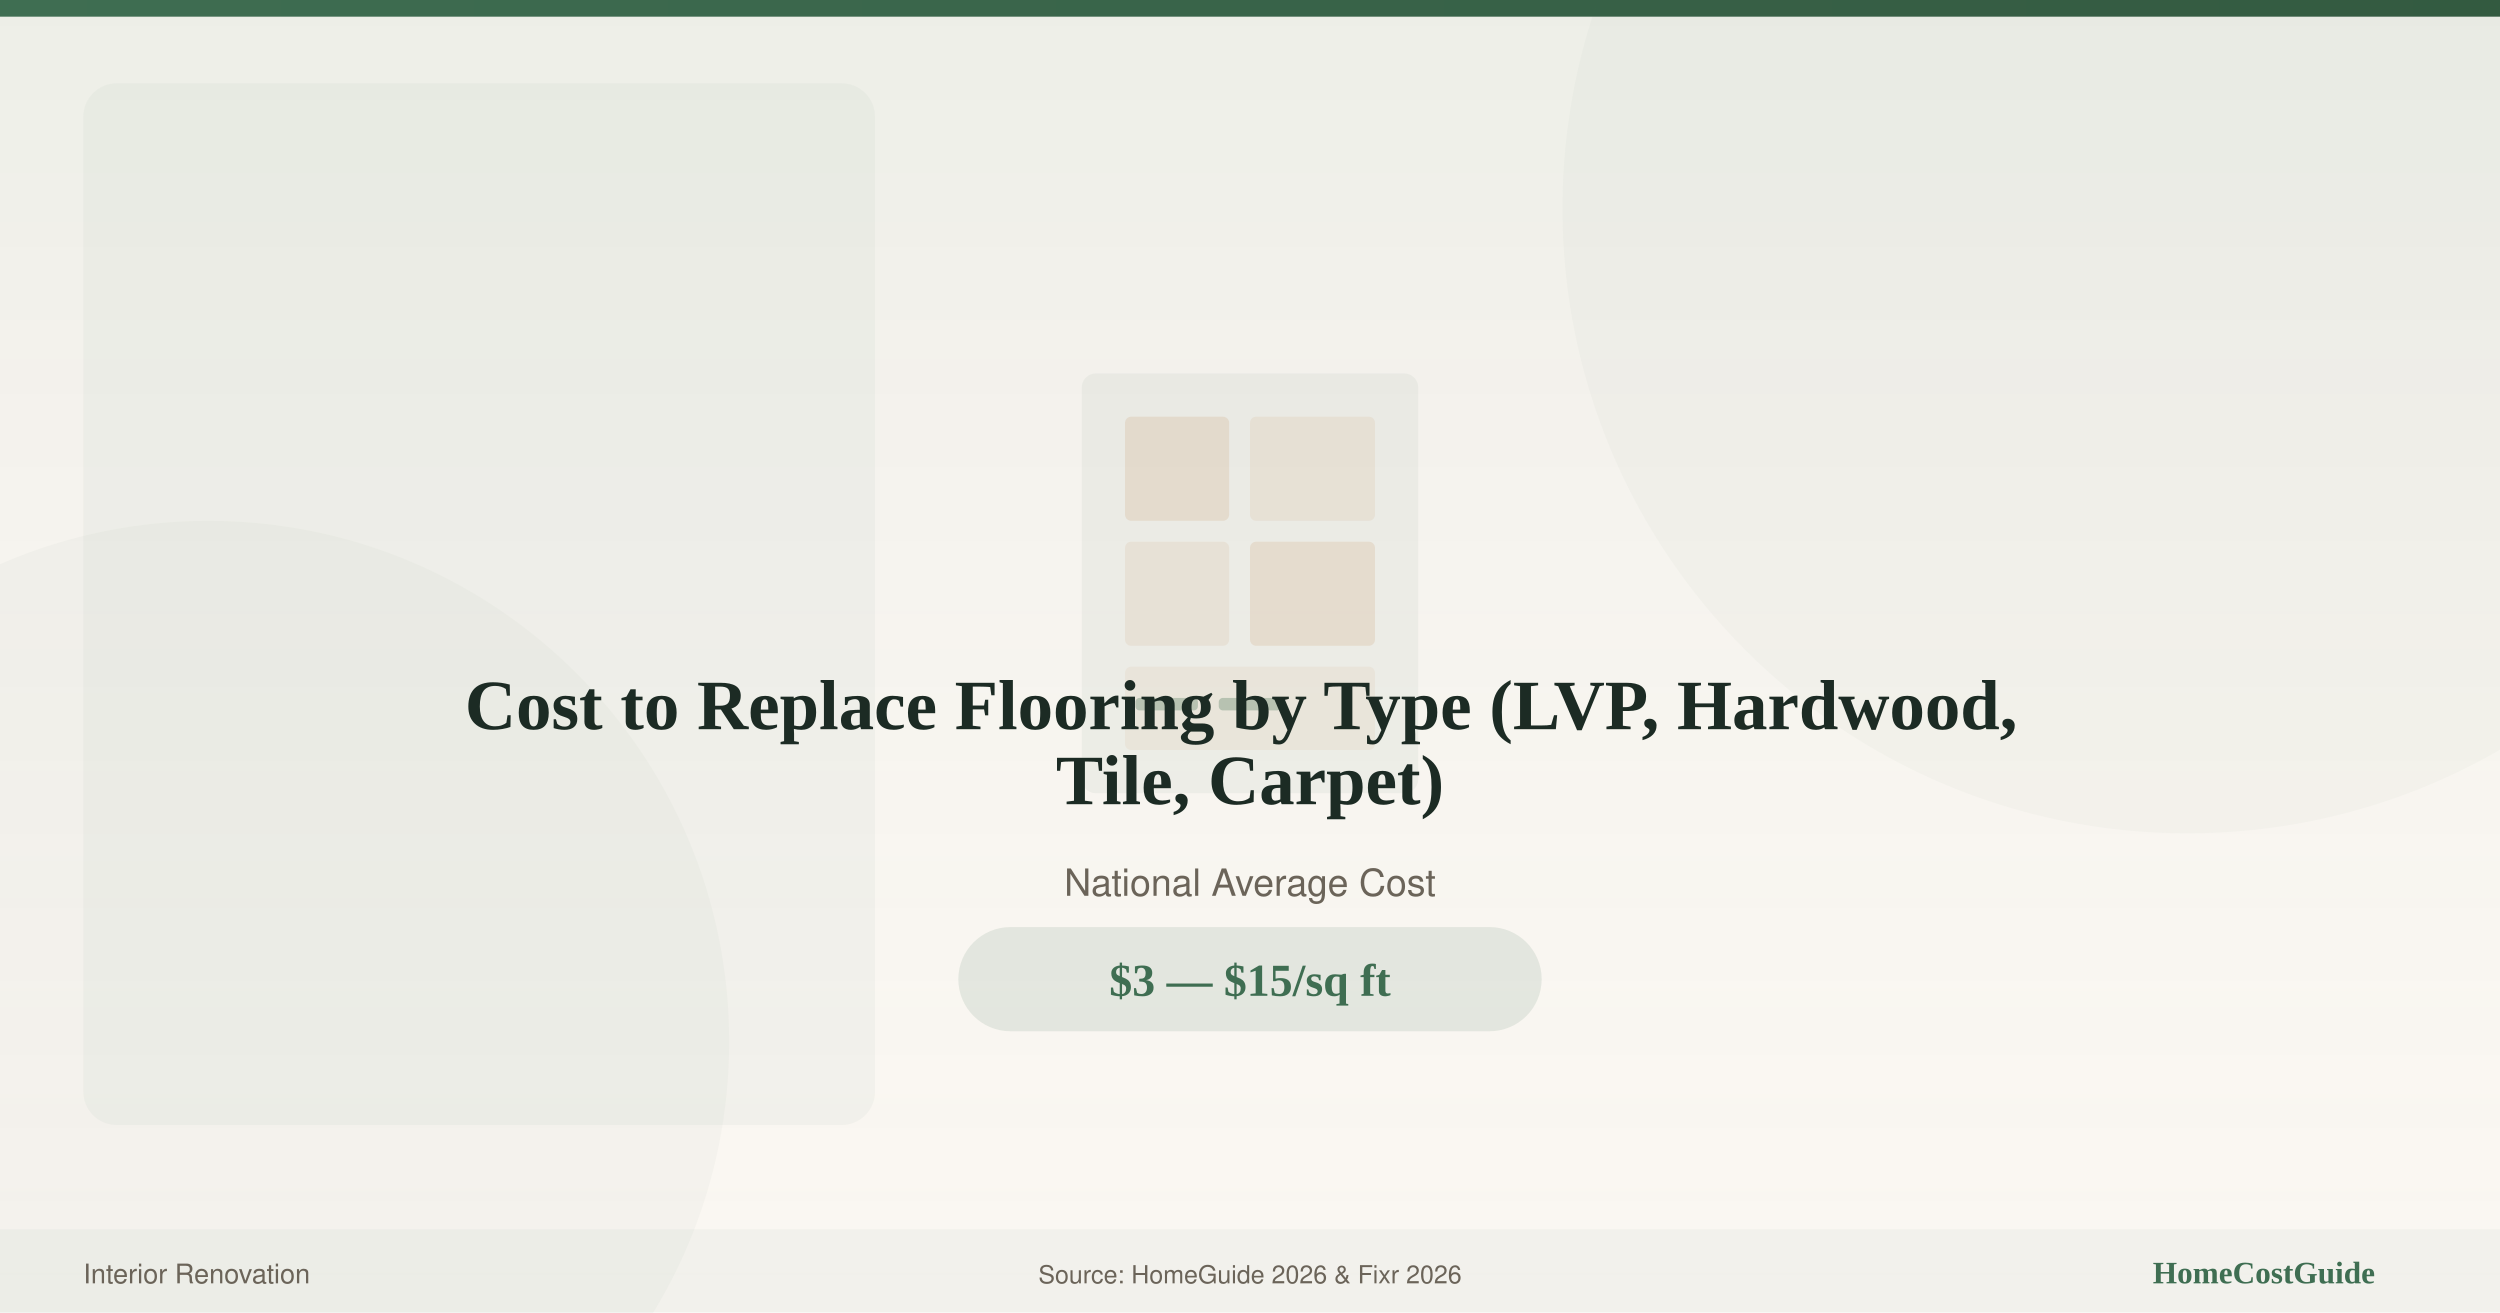
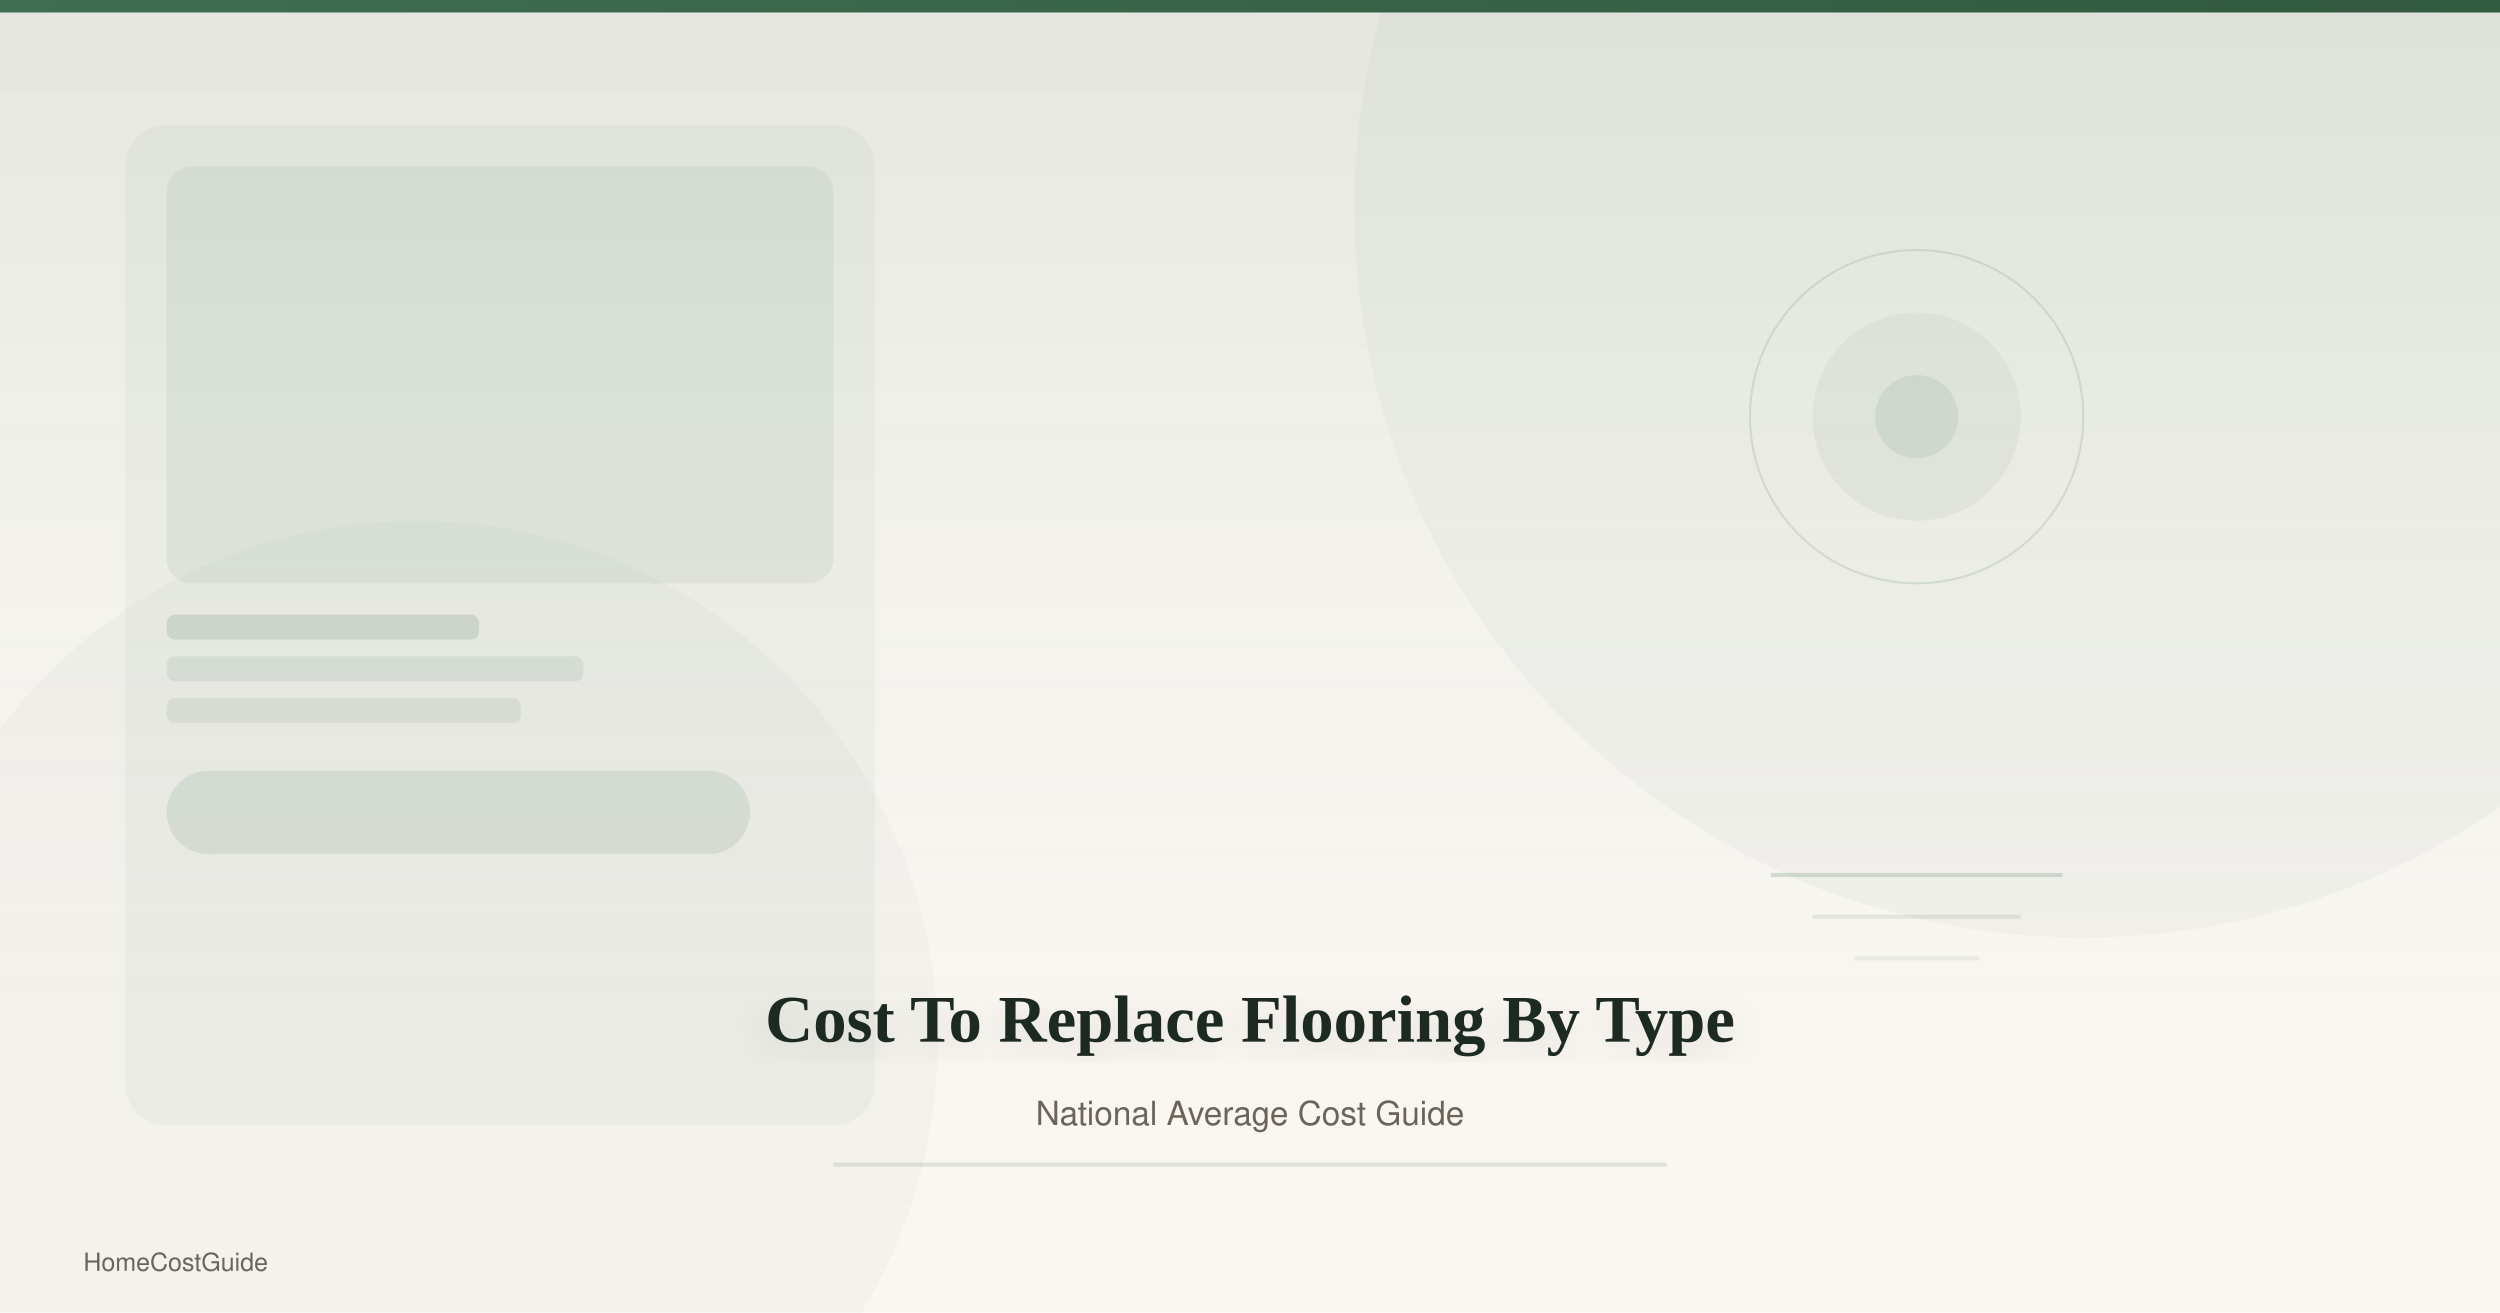
<svg xmlns="http://www.w3.org/2000/svg" viewBox="0 0 1200 630" width="1200" height="630">
  <defs>
    <linearGradient id="bg" x1="0" y1="0" x2="0" y2="1">
-       <stop offset="0%" stop-color="#3F6E52" stop-opacity="0.07" />
+       <stop offset="0%" stop-color="#3F6E52" stop-opacity="0.12" />
      <stop offset="100%" stop-color="#FAF7F2" stop-opacity="0" />
    </linearGradient>
    <linearGradient id="band" x1="0" y1="0" x2="1" y2="0">
      <stop offset="0%" stop-color="#3F6E52" />
      <stop offset="100%" stop-color="#325940" />
    </linearGradient>
+     <filter id="shadow">
+       <feDropShadow dx="0" dy="4" stdDeviation="8" flood-opacity="0.1" />
+     </filter>
  </defs>
  <rect width="1200" height="630" fill="#FAF7F2" />
  <rect width="1200" height="630" fill="url(#bg)" />
-   <rect x="0" y="0" width="1200" height="8" fill="url(#band)" />
-   <circle cx="1050" cy="100" r="300" fill="#3F6E52" opacity="0.03" />
-   <circle cx="100" cy="500" r="250" fill="#325940" opacity="0.03" />
-   <rect x="40" y="40" width="380" height="500" rx="16" fill="#3F6E52" opacity="0.04" />
-   <rect x="520" y="180" width="160" height="200" rx="6" fill="#3F6E52" opacity="0.06" stroke="#3F6E52" stroke-width="1.5" />
-   <rect x="540" y="200" width="50" height="50" rx="3" fill="#B5651D" opacity="0.12" />
-   <rect x="600" y="200" width="60" height="50" rx="3" fill="#B5651D" opacity="0.08" />
-   <rect x="540" y="260" width="50" height="50" rx="3" fill="#B5651D" opacity="0.08" />
-   <rect x="600" y="260" width="60" height="50" rx="3" fill="#B5651D" opacity="0.12" />
-   <rect x="540" y="320" width="120" height="40" rx="3" fill="#B5651D" opacity="0.06" />
-   <rect x="545" y="335" width="30" height="6" rx="2" fill="#3F6E52" opacity="0.3" />
-   <rect x="585" y="335" width="30" height="6" rx="2" fill="#3F6E52" opacity="0.3" />
-   <text x="600" y="350" text-anchor="middle" font-family="Georgia,'Times New Roman',serif" font-size="34" font-weight="700" fill="#1C2B24">
-     <tspan x="600" dy="0">Cost to Replace Flooring by Type (LVP, Hardwood,</tspan>
-     <tspan x="600" dy="36">Tile, Carpet)</tspan>
-   </text>
-   <text x="600" y="430" text-anchor="middle" font-family="system-ui,Helvetica,Arial,sans-serif" font-size="18" fill="#6B6459">National Average Cost</text>
-   <rect x="460" y="445" width="280" height="50" rx="25" fill="#3F6E52" opacity="0.12" />
-   <text x="600" y="478" text-anchor="middle" font-family="Georgia,'Times New Roman',serif" font-size="22" font-weight="700" fill="#3F6E52">$3 — $15/sq ft</text>
-   <rect x="0" y="590" width="1200" height="40" fill="#3F6E52" opacity="0.04" />
-   <text x="40" y="616" font-family="system-ui,Helvetica,Arial,sans-serif" font-size="13" fill="#6B6459">Interior Renovation</text>
-   <text x="1140" y="616" text-anchor="end" font-family="Georgia,'Times New Roman',serif" font-size="15" font-weight="600" fill="#3F6E52">HomeCostGuide</text>
-   <text x="600" y="616" text-anchor="middle" font-family="system-ui,Helvetica,Arial,sans-serif" font-size="12" fill="#6B6459">Source: HomeGuide 2026 &amp; Fixr 2026</text>
+   <rect x="0" y="0" width="1200" height="6" fill="url(#band)" />
+   <circle cx="1000" cy="100" r="350" fill="#3F6E52" opacity="0.04" />
+   <circle cx="200" cy="500" r="250" fill="#325940" opacity="0.03" />
+   <rect x="60" y="60" width="360" height="480" rx="20" fill="#3F6E52" opacity="0.05" />
+   <rect x="80" y="80" width="320" height="200" rx="12" fill="#3F6E52" opacity="0.08" />
+   <rect x="80" y="295" width="150" height="12" rx="4" fill="#3F6E52" opacity="0.15" />
+   <rect x="80" y="315" width="200" height="12" rx="4" fill="#3F6E52" opacity="0.1" />
+   <rect x="80" y="335" width="170" height="12" rx="4" fill="#3F6E52" opacity="0.1" />
+   <rect x="80" y="370" width="280" height="40" rx="20" fill="#3F6E52" opacity="0.12" />
+   <circle cx="920" cy="200" r="80" fill="none" stroke="#3F6E52" stroke-width="1" opacity="0.15" />
+   <circle cx="920" cy="200" r="50" fill="#3F6E52" opacity="0.06" />
+   <circle cx="920" cy="200" r="20" fill="#3F6E52" opacity="0.1" />
+   <line x1="850" y1="420" x2="990" y2="420" stroke="#3F6E52" stroke-width="2" opacity="0.2" />
+   <line x1="870" y1="440" x2="970" y2="440" stroke="#3F6E52" stroke-width="2" opacity="0.12" />
+   <line x1="890" y1="460" x2="950" y2="460" stroke="#3F6E52" stroke-width="2" opacity="0.08" />
+   <text x="600" y="500" text-anchor="middle" font-family="Georgia,'Times New Roman',serif" font-size="32" font-weight="700" fill="#1C2B24" filter="url(#shadow)">Cost To Replace Flooring By Type</text>
+   <text x="600" y="540" text-anchor="middle" font-family="system-ui,Helvetica,Arial,sans-serif" font-size="16" fill="#6B6459">National Average Cost Guide</text>
+   <rect x="400" y="558" width="400" height="2" fill="#3F6E52" opacity="0.15" />
+   <text x="40" y="610" font-family="system-ui,Helvetica,Arial,sans-serif" font-size="12" fill="#6B6459">HomeCostGuide</text>
</svg>
